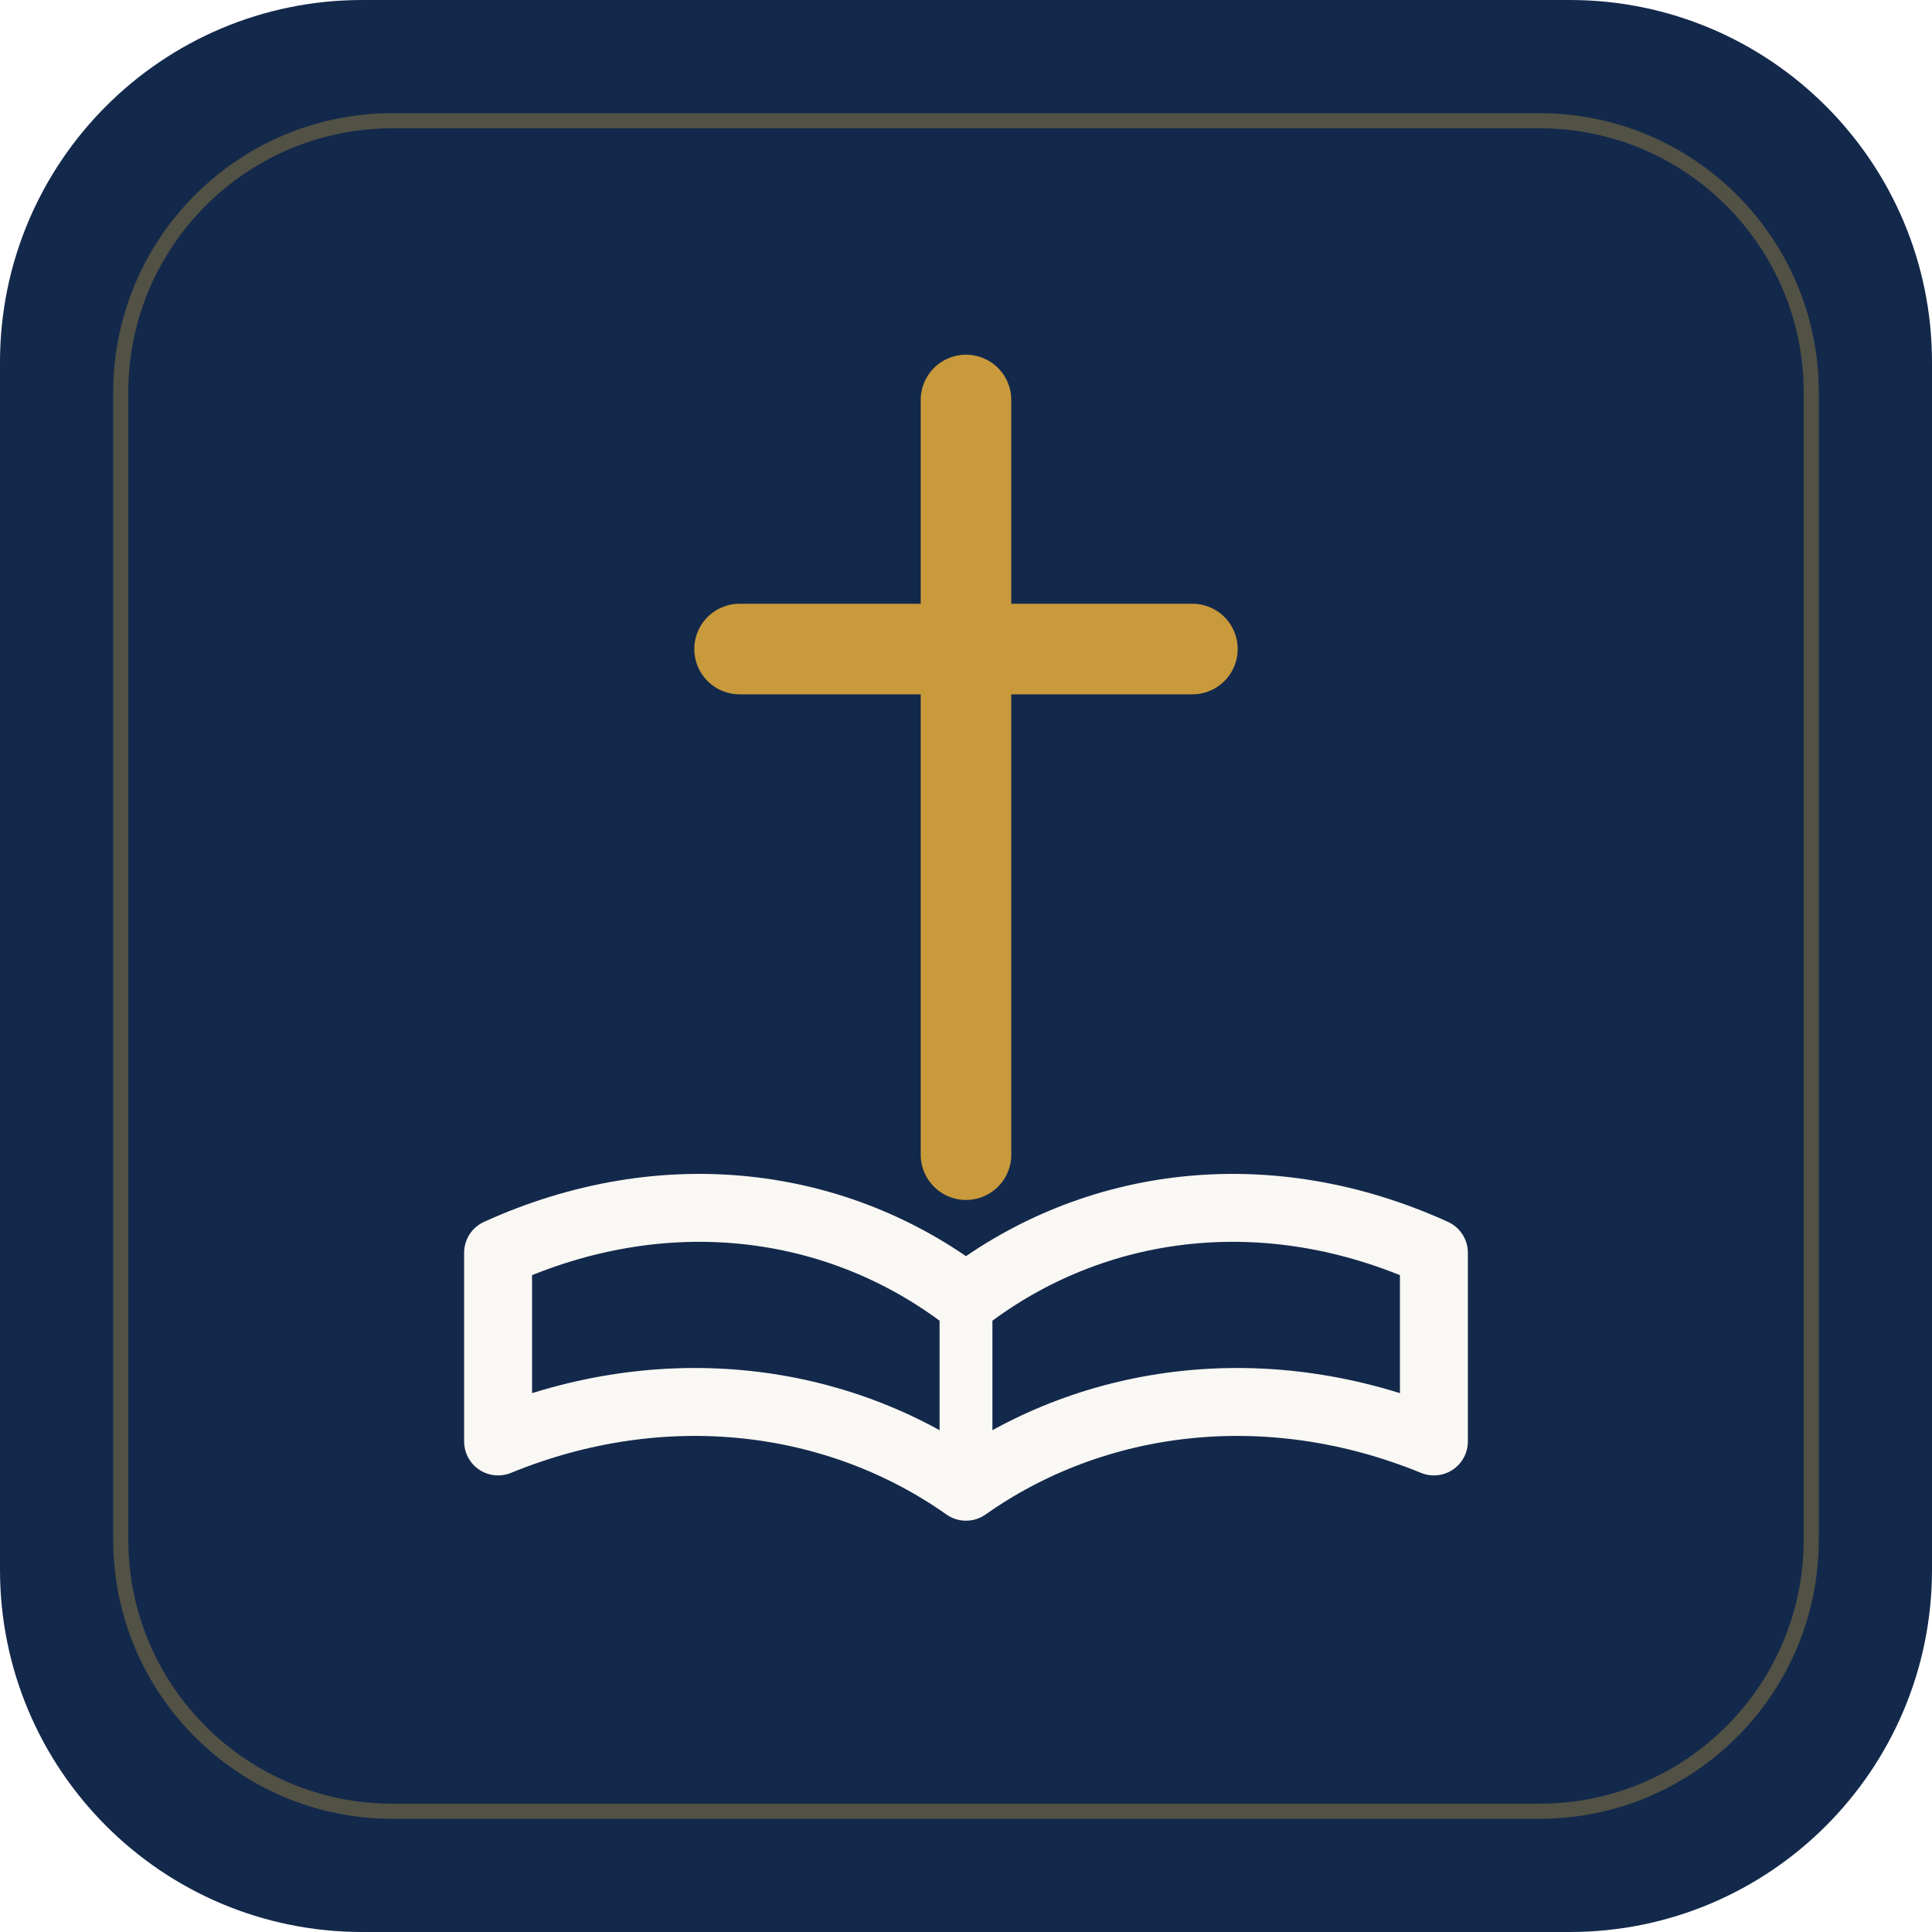
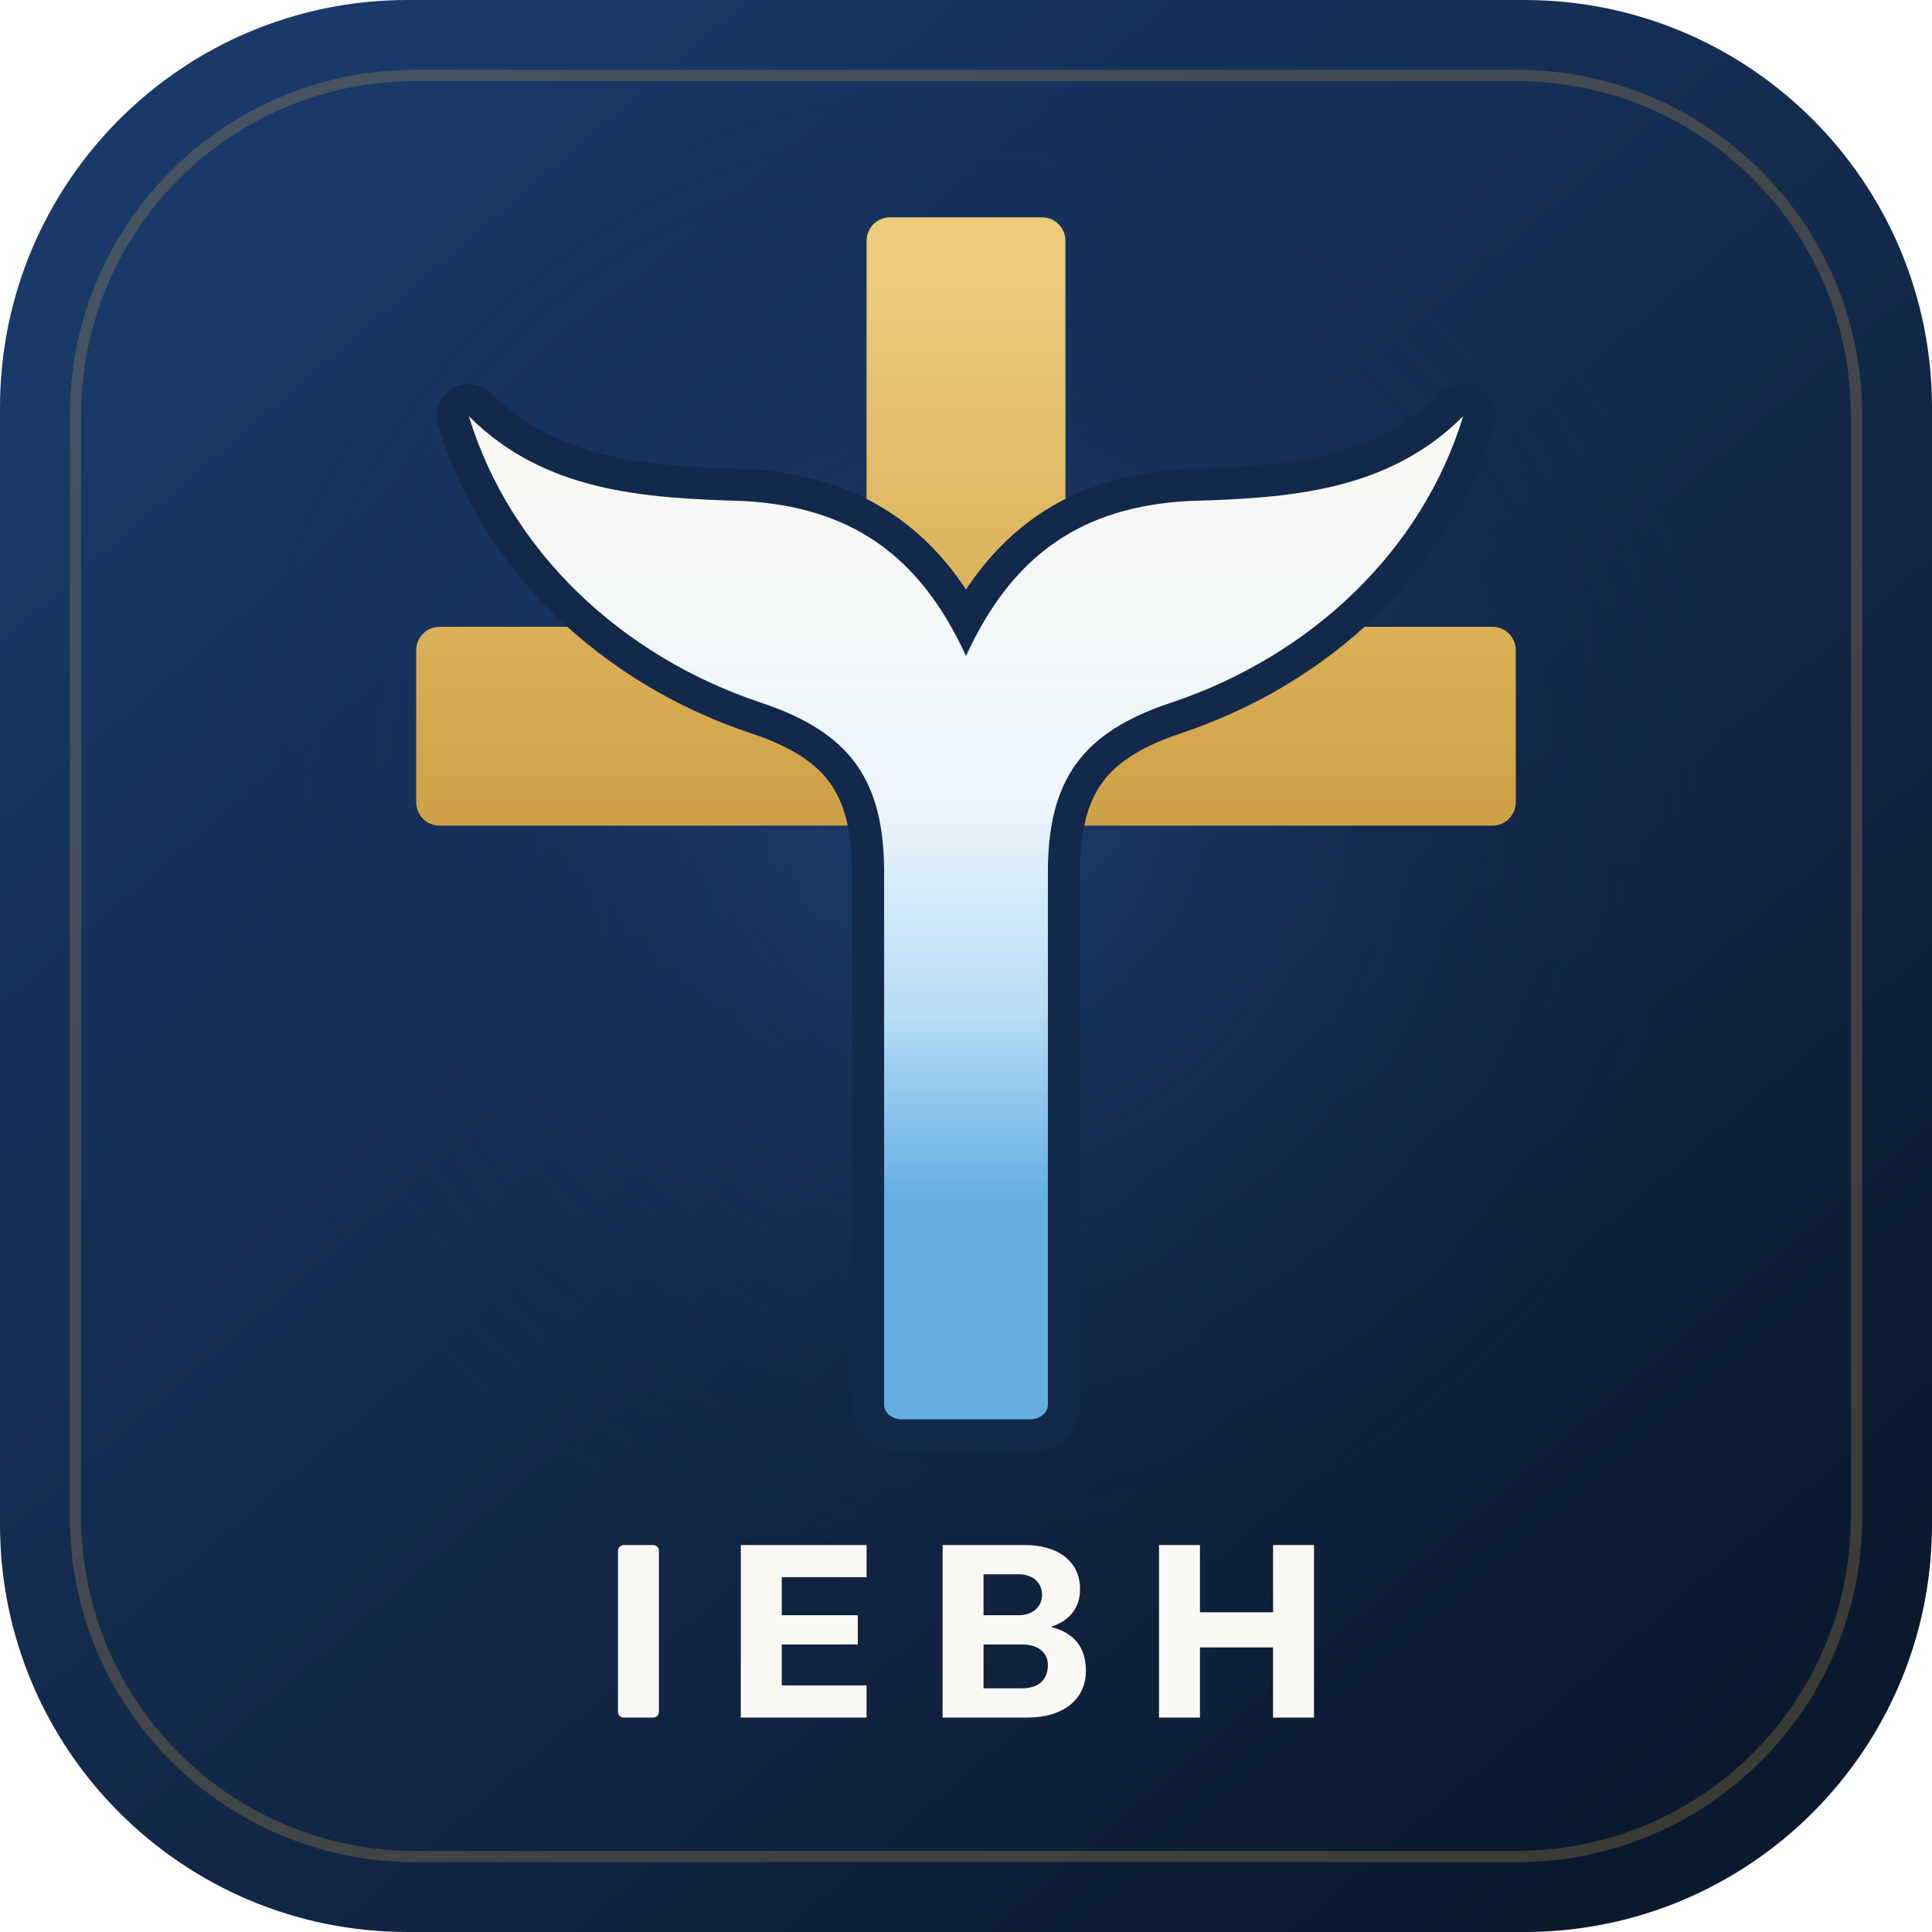
<svg xmlns="http://www.w3.org/2000/svg" viewBox="0 0 512 512" fill="none">
-   <rect width="512" height="512" rx="96" fill="#13294B" />
-   <rect x="32" y="32" width="448" height="448" rx="72" stroke="#C99A3B" stroke-opacity="0.35" stroke-width="4" />
-   <path d="M256 106V306M196 172H316" stroke="#C99A3B" stroke-width="24" stroke-linecap="round" />
-   <path d="M132 332C176 312 222 318 256 344C290 318 336 312 380 332V382C336 364 290 370 256 394C222 370 176 364 132 382V332Z" stroke="#FAF8F4" stroke-width="18" stroke-linejoin="round" />
-   <path d="M256 344V394" stroke="#FAF8F4" stroke-width="14" stroke-linecap="round" />
+   <defs>
+     <linearGradient id="oceanBg" x1="64" y1="32" x2="448" y2="480" gradientUnits="userSpaceOnUse">
+       <stop offset="0%" stop-color="#193A69" />
+       <stop offset="52%" stop-color="#13294B" />
+       <stop offset="100%" stop-color="#0B192E" />
+     </linearGradient>
+     <radialGradient id="atlanticGlow" cx="256" cy="215" r="205" gradientUnits="userSpaceOnUse">
+       <stop offset="0%" stop-color="#275594" stop-opacity="0.45" />
+       <stop offset="100%" stop-color="#13294B" stop-opacity="0" />
+     </radialGradient>
+     <linearGradient id="nobleGold" x1="256" y1="90" x2="256" y2="395" gradientUnits="userSpaceOnUse">
+       <stop offset="0%" stop-color="#ECCB7B" />
+       <stop offset="50%" stop-color="#D4A84E" />
+       <stop offset="100%" stop-color="#B8862D" />
+     </linearGradient>
+     <linearGradient id="whaleSeafoam" x1="256" y1="138" x2="256" y2="404" gradientUnits="userSpaceOnUse">
+       <stop offset="0%" stop-color="#FAF8F4" />
+       <stop offset="48%" stop-color="#EDF6FC" />
+       <stop offset="76%" stop-color="#B7DCF6" />
+       <stop offset="100%" stop-color="#64AEE2" />
+     </linearGradient>
+   </defs>
+   <rect width="512" height="512" rx="108" fill="url(#oceanBg)" />
+   <rect width="512" height="512" rx="108" fill="url(#atlanticGlow)" />
+   <rect x="20" y="20" width="472" height="472" rx="90" stroke="#D4A84E" stroke-opacity="0.24" stroke-width="3" />
+   <g transform="translate(256 256) scale(0.775) translate(-316 -324)">
+     <g fill="url(#nobleGold)">
+       <rect x="282" y="68" width="68" height="410" rx="8" />
+       <rect x="128" y="208" width="376" height="68" rx="8" />
+     </g>
+     <path d="M 146 136          C 172 162, 206 164, 240 165          C 276 167, 300 183, 316 218          C 332 183, 356 167, 392 165          C 426 164, 460 162, 486 136          C 472 182, 434 218, 386 234          C 356 244, 344 260, 344 292          L 344 474          C 344 477, 341 479, 338 479          L 294 479          C 291 479, 288 477, 288 474          L 288 292          C 288 260, 276 244, 246 234          C 198 218, 160 182, 146 136 Z" fill="url(#whaleSeafoam)" stroke="#13294B" stroke-width="22" stroke-linejoin="round" />
+     <path d="M 146 136          C 172 162, 206 164, 240 165          C 276 167, 300 183, 316 218          C 332 183, 356 167, 392 165          C 426 164, 460 162, 486 136          C 472 182, 434 218, 386 234          C 356 244, 344 260, 344 292          L 344 474          C 344 477, 341 479, 338 479          L 294 479          C 291 479, 288 477, 288 474          L 288 292          C 288 260, 276 244, 246 234          C 198 218, 160 182, 146 136 Z" fill="url(#whaleSeafoam)" />
+     <g fill="#FAF8F4">
+       <rect x="197" y="522" width="14" height="59" rx="2" />
+       <path d="M 239 522 H 282 V 533 H 253 V 546 H 279 V 556 H 253 V 570 H 282 V 581 H 239 Z" />
+       <path fill-rule="evenodd" d="M 308 522 H 336 C 348 522 355 528 355 537 C 355 544 351 548 345 550 C 353 552 357 557 357 565 C 357 575 349 581 337 581 H 308 Z M 322 532 V 546 H 334 C 339 546 342 543 342 539 C 342 535 339 532 334 532 Z M 322 556 V 571 H 335 C 341 571 344 568 344 563 C 344 559 341 556 335 556 Z" />
+       <path d="M 382 522 H 396 V 545 H 421 V 522 H 435 V 581 H 421 V 557 H 396 V 581 H 382 Z" />
+     </g>
+   </g>
</svg>
